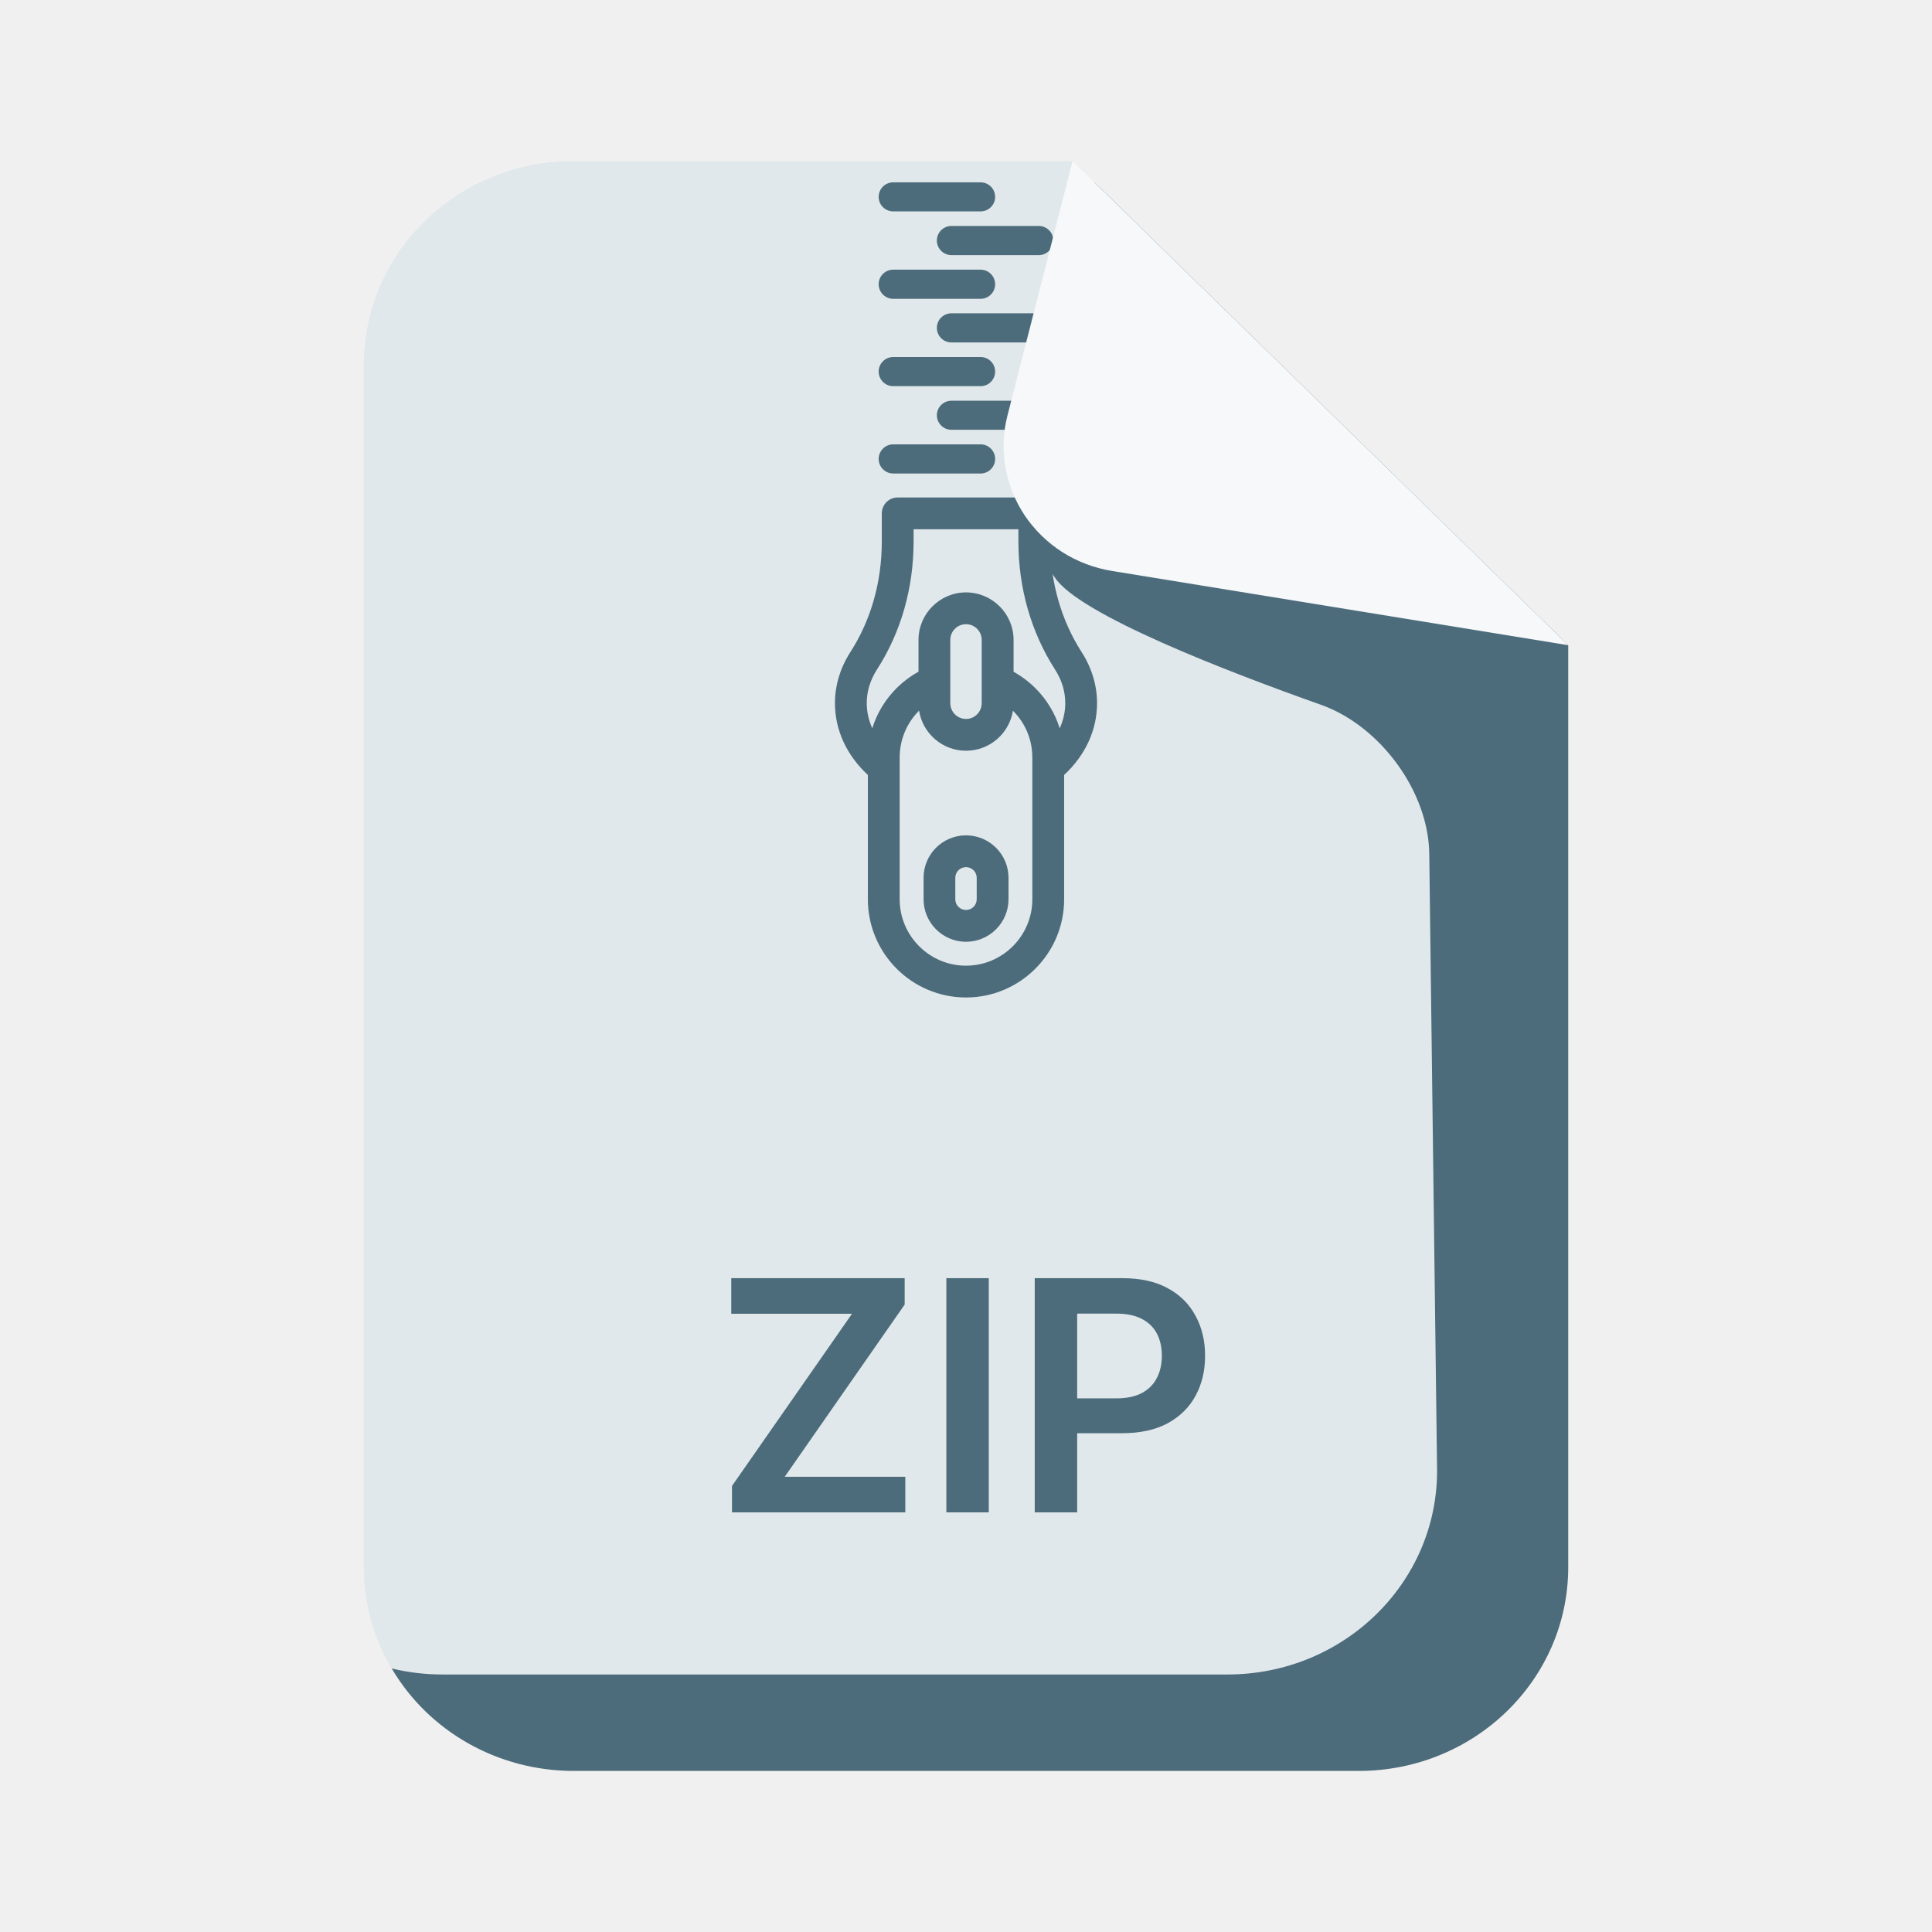
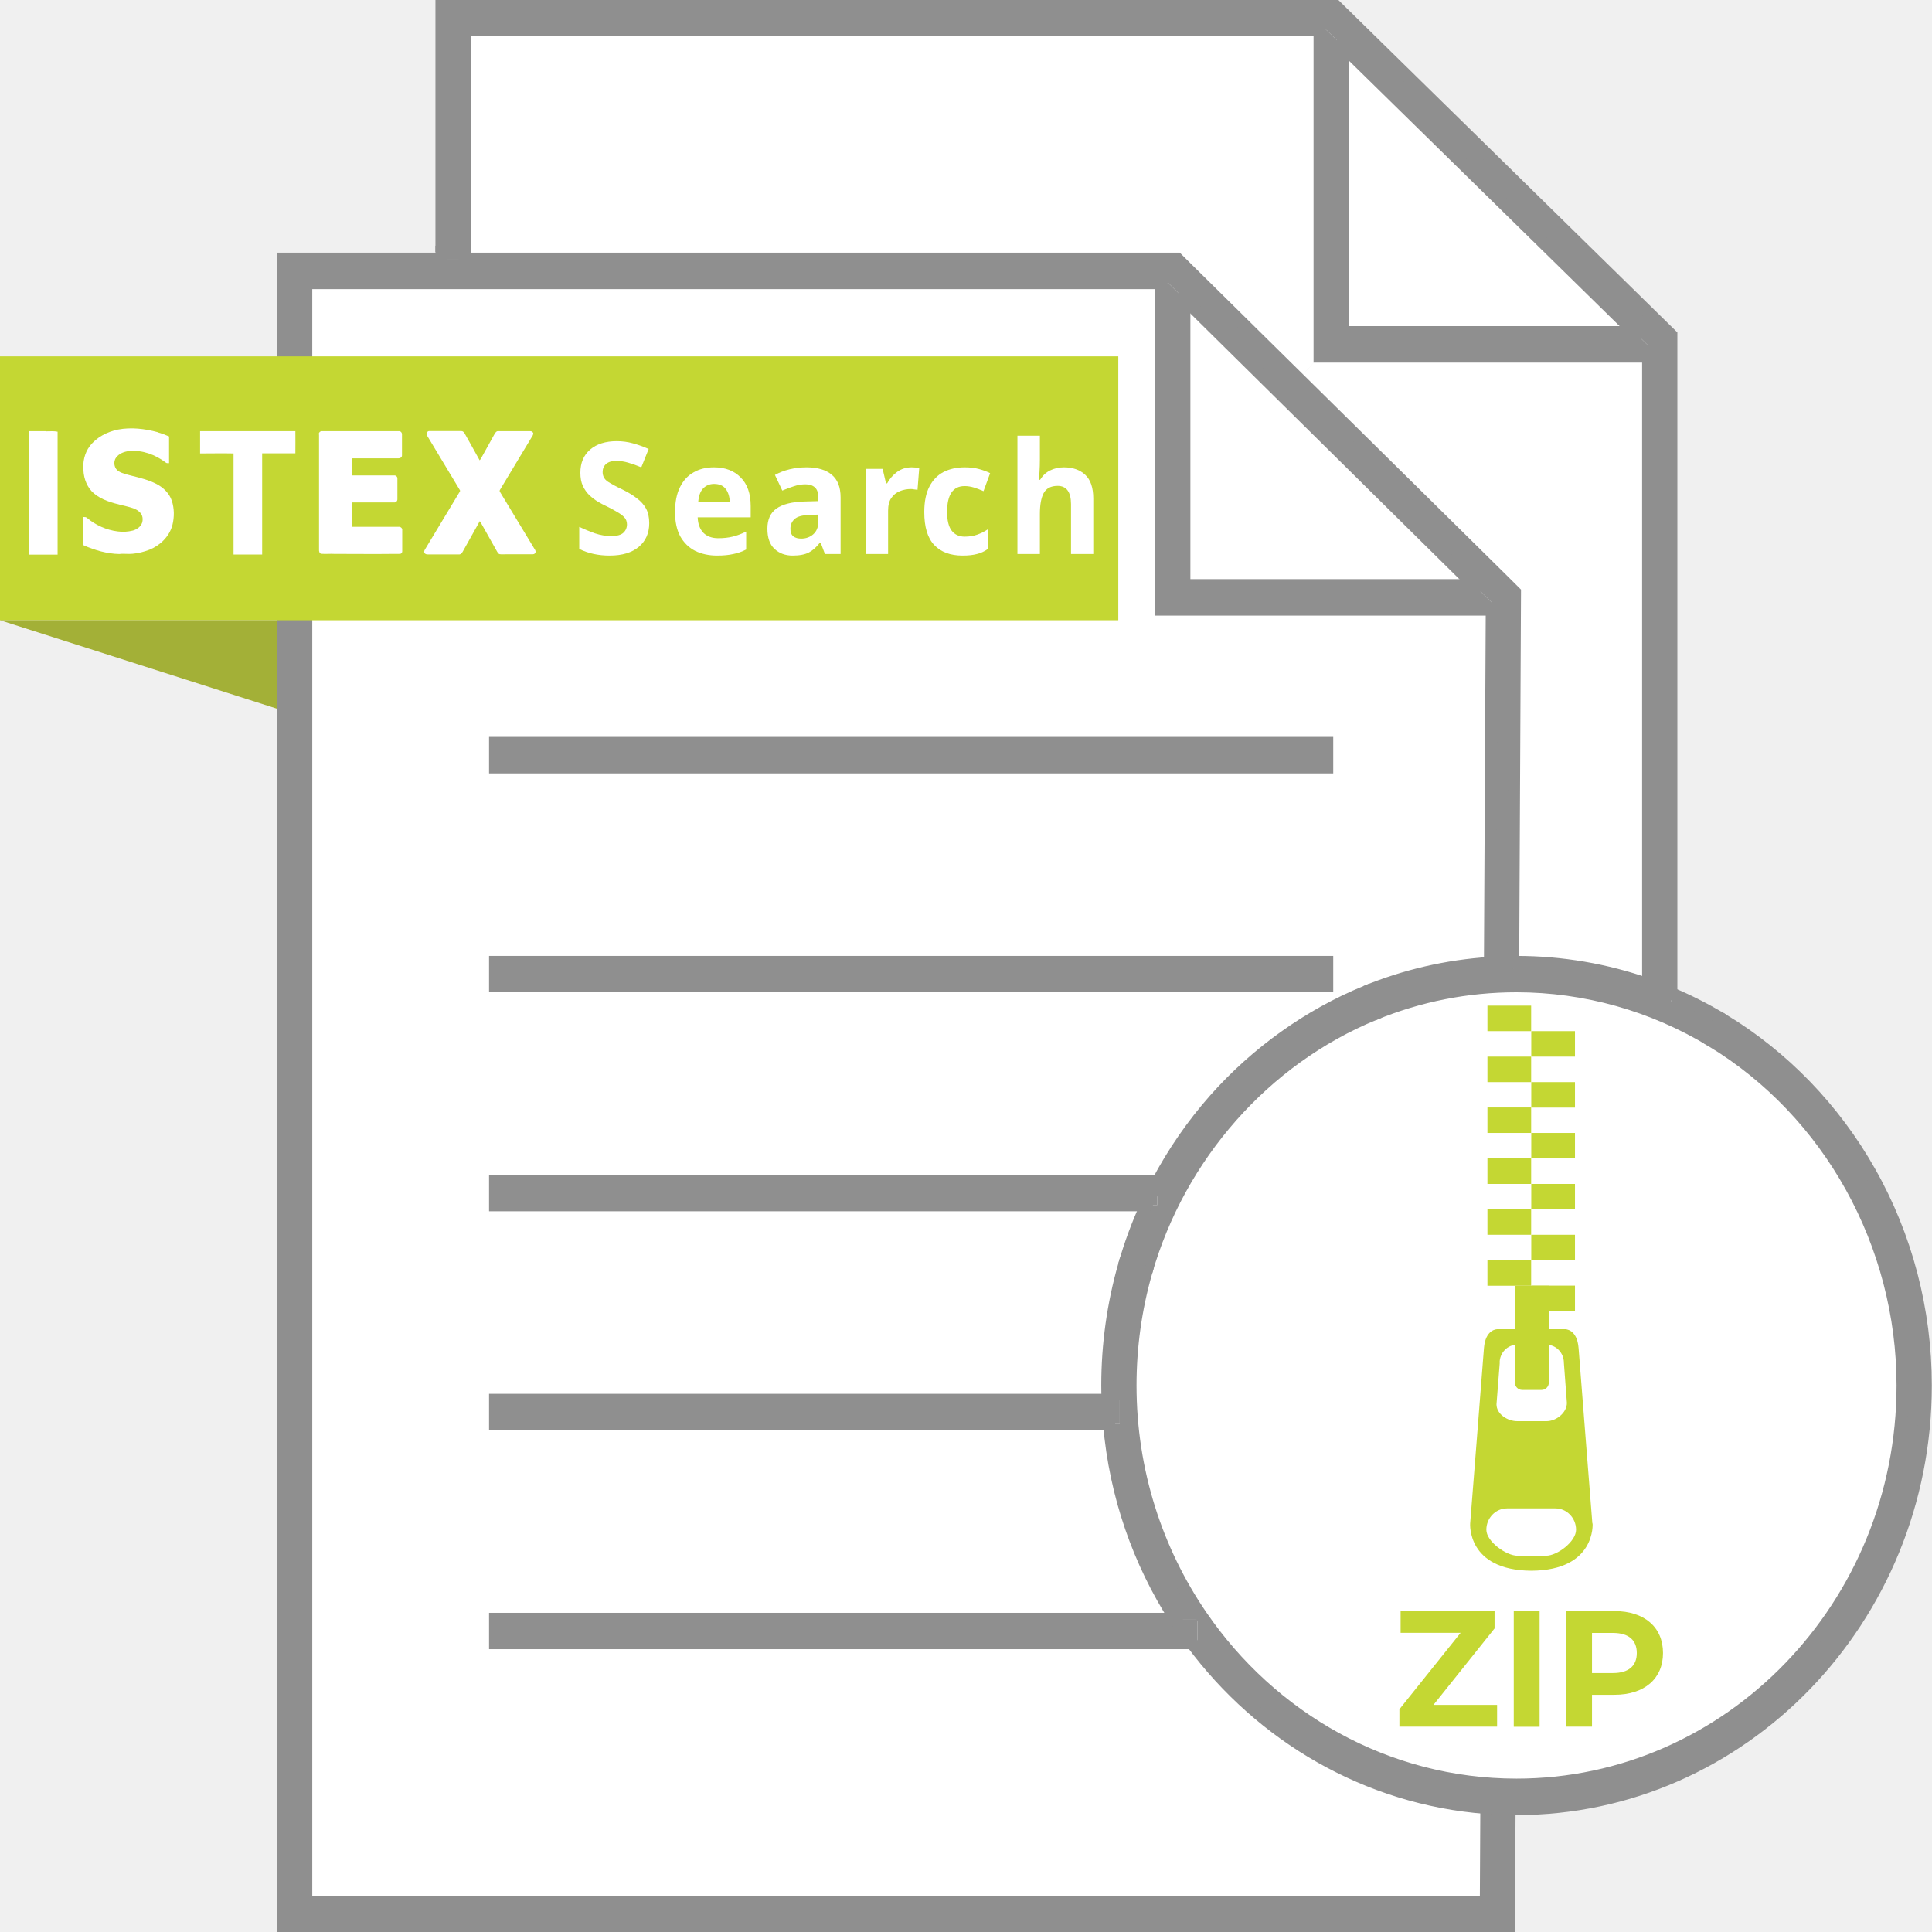
- <svg xmlns="http://www.w3.org/2000/svg" width="24" height="24" viewBox="0 0 24 24" fill="none">
-   <path d="M19.481 8.015L19.481 19.468C19.481 19.801 19.413 20.13 19.282 20.437C19.152 20.744 18.96 21.023 18.718 21.258C18.476 21.493 18.189 21.68 17.873 21.807C17.558 21.934 17.219 21.999 16.877 21.999H7.123C6.781 21.999 6.442 21.934 6.126 21.807C5.81 21.68 5.523 21.493 5.282 21.258C5.04 21.023 4.848 20.744 4.717 20.437C4.587 20.13 4.519 19.801 4.519 19.468V4.531C4.519 4.199 4.587 3.87 4.717 3.562C4.848 3.255 5.04 2.976 5.282 2.741C5.523 2.506 5.81 2.32 6.126 2.193C6.442 2.065 6.781 2 7.123 2L13.324 2L19.481 8.015Z" fill="#E1E8EB" />
-   <path d="M11.096 7.627L11.277 6.361H12.904V7.446L13.447 8.35V8.893L13.085 9.436L12.904 11.244L12.724 11.787L12.181 12.149L11.277 11.968L10.915 11.425V9.616L10.734 9.255L10.553 8.531L11.096 7.627Z" fill="#E1E8EB" />
-   <path d="M13.628 8.735C13.628 8.515 13.562 8.296 13.438 8.103C13.182 7.705 13.046 7.229 13.046 6.726V6.378C13.046 6.268 12.958 6.18 12.849 6.18H11.151C11.042 6.18 10.954 6.268 10.954 6.378V6.726C10.954 7.229 10.819 7.705 10.562 8.103C10.438 8.296 10.372 8.515 10.372 8.735C10.372 9.068 10.517 9.382 10.781 9.627V11.172C10.781 11.844 11.328 12.391 12 12.391C12.672 12.391 13.219 11.844 13.219 11.172V9.627C13.483 9.382 13.628 9.068 13.628 8.735ZM12.824 11.171C12.824 11.626 12.454 11.996 12 11.996C11.546 11.996 11.176 11.626 11.176 11.171V9.411C11.176 9.187 11.265 8.98 11.417 8.828C11.462 9.11 11.706 9.326 12 9.326C12.294 9.326 12.538 9.11 12.583 8.829C12.739 8.984 12.824 9.191 12.824 9.411L12.824 11.171ZM11.805 8.735V7.949C11.805 7.842 11.892 7.754 12 7.754C12.108 7.754 12.195 7.842 12.195 7.949V8.735C12.195 8.843 12.108 8.931 12 8.931C11.892 8.931 11.805 8.843 11.805 8.735ZM13.164 9.047C13.106 8.861 13.004 8.691 12.862 8.549C12.781 8.468 12.69 8.4 12.591 8.345V7.949C12.591 7.624 12.326 7.359 12 7.359C11.675 7.359 11.41 7.624 11.41 7.949V8.344C11.132 8.498 10.928 8.751 10.836 9.047C10.791 8.948 10.767 8.843 10.767 8.735C10.767 8.589 10.81 8.448 10.894 8.317C11.192 7.855 11.349 7.305 11.349 6.726V6.575H12.651V6.726C12.651 7.305 12.809 7.855 13.106 8.317C13.19 8.448 13.233 8.589 13.233 8.735C13.233 8.843 13.209 8.948 13.164 9.047Z" fill="#4C6C7B" />
-   <path d="M12 10.377C11.709 10.377 11.473 10.613 11.473 10.904V11.171C11.473 11.462 11.709 11.699 12 11.699C12.291 11.699 12.528 11.462 12.528 11.171V10.904C12.528 10.613 12.291 10.377 12 10.377ZM12.133 11.171C12.133 11.245 12.073 11.304 12 11.304C11.927 11.304 11.867 11.245 11.867 11.171V10.904C11.867 10.831 11.927 10.772 12 10.772C12.073 10.772 12.133 10.831 12.133 10.904V11.171Z" fill="#4C6C7B" />
-   <path d="M12.181 2.265C12.281 2.265 12.362 2.346 12.362 2.446C12.362 2.545 12.281 2.626 12.181 2.626L11.096 2.626C10.996 2.626 10.915 2.545 10.915 2.446C10.915 2.346 10.996 2.265 11.096 2.265L12.181 2.265Z" fill="#4C6C7B" />
-   <path d="M12.904 2.807C13.004 2.807 13.085 2.888 13.085 2.988C13.085 3.088 13.004 3.169 12.904 3.169H11.819C11.719 3.169 11.638 3.088 11.638 2.988C11.638 2.888 11.719 2.807 11.819 2.807L12.904 2.807Z" fill="#4C6C7B" />
-   <path d="M12.181 3.35C12.281 3.35 12.362 3.431 12.362 3.531C12.362 3.631 12.281 3.712 12.181 3.712H11.096C10.996 3.712 10.915 3.631 10.915 3.531C10.915 3.431 10.996 3.35 11.096 3.35H12.181Z" fill="#4C6C7B" />
-   <path d="M12.904 3.892C13.004 3.892 13.085 3.973 13.085 4.073C13.085 4.173 13.004 4.254 12.904 4.254H11.819C11.719 4.254 11.638 4.173 11.638 4.073C11.638 3.973 11.719 3.892 11.819 3.892H12.904Z" fill="#4C6C7B" />
-   <path d="M12.181 4.435C12.281 4.435 12.362 4.516 12.362 4.616C12.362 4.716 12.281 4.797 12.181 4.797H11.096C10.996 4.797 10.915 4.716 10.915 4.616C10.915 4.516 10.996 4.435 11.096 4.435H12.181Z" fill="#4C6C7B" />
-   <path d="M12.904 4.978C13.004 4.978 13.085 5.059 13.085 5.158C13.085 5.258 13.004 5.339 12.904 5.339H11.819C11.719 5.339 11.638 5.258 11.638 5.158C11.638 5.059 11.719 4.978 11.819 4.978H12.904Z" fill="#4C6C7B" />
-   <path d="M12.181 5.52C12.281 5.52 12.362 5.601 12.362 5.701C12.362 5.801 12.281 5.882 12.181 5.882H11.096C10.996 5.882 10.915 5.801 10.915 5.701C10.915 5.601 10.996 5.52 11.096 5.52H12.181Z" fill="#4C6C7B" />
-   <path d="M13.595 2.264C13.095 3.55 11.94 5.52 13.105 7.176C13.408 7.635 15.252 8.345 16.409 8.755C17.147 9.017 17.755 9.841 17.755 10.626L17.852 18.271C17.852 19.669 16.687 20.801 15.249 20.801H5.495C5.278 20.801 5.067 20.775 4.866 20.726C5.329 21.513 6.19 21.998 7.123 21.999H16.877C18.316 22 19.481 20.867 19.481 19.468L19.481 8.015L13.595 2.264Z" fill="#4C6C7B" />
-   <path d="M13.324 2L12.515 5.162C12.461 5.372 12.453 5.591 12.49 5.805C12.527 6.019 12.609 6.223 12.73 6.404C12.852 6.585 13.011 6.74 13.197 6.859C13.383 6.977 13.592 7.056 13.81 7.092L19.481 8.015L13.324 2Z" fill="#F6F8FA" />
-   <path d="M9.093 18.787V18.459L10.584 16.32H9.084V15.878H11.238V16.206L9.748 18.345H11.246V18.787H9.093Z" fill="#4C6C7B" />
-   <path d="M12.283 15.878V18.787H11.756V15.878H12.283Z" fill="#4C6C7B" />
-   <path d="M12.854 18.787V15.878H13.945C14.168 15.878 14.356 15.92 14.507 16.003C14.66 16.086 14.775 16.201 14.852 16.347C14.931 16.492 14.97 16.656 14.97 16.841C14.97 17.028 14.931 17.193 14.852 17.338C14.774 17.483 14.658 17.597 14.504 17.681C14.351 17.763 14.162 17.804 13.938 17.804H13.381V17.371H13.867C13.997 17.371 14.104 17.348 14.188 17.303C14.271 17.257 14.332 17.195 14.372 17.115C14.413 17.036 14.433 16.944 14.433 16.841C14.433 16.738 14.413 16.647 14.372 16.568C14.332 16.49 14.27 16.429 14.186 16.385C14.103 16.341 13.995 16.318 13.864 16.318H13.381V18.787H12.854Z" fill="#4C6C7B" />
+ <svg xmlns="http://www.w3.org/2000/svg" width="64" height="64" version="1.1" viewBox="0 0 64 64">
+   <defs>
+     <style>.cls-1{fill:#c4d733;}.cls-1,.cls-2,.cls-3,.cls-4,.cls-5{stroke-width:0px;}.cls-6{clip-path:url(#clippath);}.cls-2,.cls-7{fill:none;}.cls-8{letter-spacing:0em;}.cls-3{fill:#a3b037;}.cls-9{clip-path:url(#clippath-1);}.cls-10{letter-spacing:0em;}.cls-11{letter-spacing:0em;}.cls-12{font-family:Montserrat-Bold, Montserrat;font-size:12.47px;font-weight:700;}.cls-12,.cls-5{fill:#fff;}.cls-4{fill:#8f8f8f;}.cls-13{letter-spacing:-.02em;}.cls-7{stroke:#8f8f8f;stroke-miterlimit:10;}</style>
+     <clipPath id="clippath">
+       <rect class="cls-2" y="37.28" width="62" height="62" />
+     </clipPath>
+     <clipPath id="clippath-1">
+       <rect class="cls-2" y="37.28" width="62" height="62" />
+     </clipPath>
+   </defs>
+   <g transform="matrix(.40001 0 0 .41386 -3.0641 -10.109)">
+     <polygon class="cls-4" points="116.94 25.87 116.94 26.83 46.14 26.83 46.14 44.59 44.22 44.59 44.22 24.91 118.28 24.91 119.06 25.65 118.86 25.87" />
+     <path class="cls-5" d="m121.45 105.6c3.75-1.49 7.72-2.25 11.8-2.25 5.68 0 11.27 1.52 16.15 4.38 9.76 5.72 15.82 16.29 15.82 27.59 0 17.63-14.34 31.97-31.97 31.97-10.76 0-20.3-5.34-26.09-13.51-3.7-5.22-5.88-11.59-5.88-18.46 0-3.09 0.44-6.14 1.31-9.08 2.76-9.32 9.81-17.04 18.86-20.64z" />
+     <path class="cls-4" d="m132.67 168.95h-1.92v0.17c-9.92-0.73-18.66-5.74-24.38-13.19h0.45v-1.91l0.34-0.24c5.79 8.17 15.33 13.51 26.09 13.51 17.63 0 31.97-14.34 31.97-31.97 0-11.3-6.06-21.87-15.82-27.59l0.97-1.66c5.01 2.94 9.21 7.14 12.14 12.16 3.03 5.16 4.63 11.07 4.63 17.09 0 18.69-15.21 33.89-33.89 33.89-0.19 0-0.39 0-0.58-0.01z" />
+     <polygon class="cls-4" points="143.04 51.03 118.86 28.11 118.86 25.87 119.06 25.65 145.29 50.51 144.79 51.03" />
+     <path class="cls-5" d="m120.74 103.82c-4.72 1.88-9.04 4.86-12.49 8.62-1.84 2.01-3.44 4.25-4.75 6.65v-0.13h-54.84v1.92h53.93c-0.74 1.56-1.35 3.17-1.84 4.82-0.92 3.11-1.39 6.35-1.39 9.62 0 0.39 0.01 0.78 0.02 1.17h-50.72v1.92h50.85c0.51 5.73 2.46 11.05 5.49 15.61h-56.34v1.91h57.71c5.72 7.45 14.46 12.46 24.38 13.19l-0.04 7.54h-97.69v-129.59h70.8v26.13h27.38l-0.15 28.32c-3.55 0.22-7.01 0.99-10.31 2.3zm-3.17-0.47v-1.91h-68.91v1.91zm0-17.52v-1.92h-68.91v1.92z" />
+     <path class="cls-4" d="m101.28 135.32c0 6.87 2.18 13.24 5.88 18.46l-0.34 0.24h-1.82c-3.03-4.56-4.98-9.88-5.49-15.61h0.88v-1.92h-1.01c-0.01-0.39-0.02-0.78-0.02-1.17 0-3.27 0.47-6.51 1.39-9.62l1.84 0.54c-0.87 2.94-1.31 5.99-1.31 9.08z" />
+     <path class="cls-4" d="m150.37 106.07-0.97 1.66c-4.88-2.86-10.47-4.38-16.15-4.38-4.08 0-8.05 0.76-11.8 2.25l-0.71-1.78c3.3-1.31 6.76-2.08 10.31-2.3v0.47h1.92v-0.54c0.09-0.01 0.19-0.01 0.28-0.01 3.73 0 7.41 0.61 10.9 1.79v1.37h1.92v-0.65c1.48 0.6 2.91 1.31 4.3 2.12z" />
+     <path class="cls-4" d="m146.07 103.95v0.65h-1.92v-1.37c0.65 0.22 1.29 0.46 1.92 0.72z" />
+     <path class="cls-4" d="m146.07 51.25v52.7c-0.63-0.26-1.27-0.5-1.92-0.72v-50.28h0.64v-1.92l0.5-0.52z" />
+     <polygon class="cls-4" points="144.15 52.95 144.15 52.08 143.04 51.03 144.79 51.03 144.79 52.95" />
+     <path class="cls-5" d="m144.15 52.95v50.28c-3.49-1.18-7.17-1.79-10.9-1.79-0.09 0-0.19 0-0.28 0.01l0.15-29.62-1.03-0.99-16.87-16.09 1.72-1.8z" />
+     <polygon class="cls-4" points="144.15 52.08 144.15 52.95 116.94 52.95 116.94 26.83 117.51 26.83 118.86 28.11 118.86 51.03 143.04 51.03" />
+     <polygon class="cls-5" points="118.86 51.03 118.86 28.11 143.04 51.03" />
+     <path class="cls-4" d="m133.12 71.83-0.15 29.62c-0.64 0-1.29 0.02-1.92 0.07l0.15-28.32h0.47v-1.92l0.42-0.44z" />
+     <path class="cls-4" d="m132.97 101.45v0.55h-1.92v-0.48c0.63-0.05 1.28-0.07 1.92-0.07z" />
+     <path class="cls-4" d="m132.67 168.95v0.25c-0.65-0.01-1.29-0.03-1.92-0.08v-0.18h1.92z" />
+     <path class="cls-4" d="m132.67 169.2-0.05 9.38h-101.52v-133.43h13.12v1.92h-11.2v129.59h97.69l0.04-7.54c0.63 0.05 1.27 0.07 1.92 0.08z" />
+     <polygon class="cls-4" points="105.74 46.11 105.94 45.9 115.22 54.75 132.09 70.84 131.67 71.28 129.76 71.28 105.74 48.35" />
+     <polygon class="cls-4" points="131.2 73.2 131.2 72.65 129.76 71.28 131.67 71.28 131.67 73.2" />
+     <polygon class="cls-4" points="131.2 72.65 131.2 73.2 103.82 73.2 103.82 47.07 104.4 47.07 105.74 48.35 105.74 71.28 129.76 71.28" />
+     <polygon class="cls-5" points="105.74 71.28 105.74 48.35 129.76 71.28" />
+     <path class="cls-4" d="m120.74 103.82 0.71 1.78c-9.05 3.6-16.1 11.32-18.86 20.64l-1.84-0.54c0.49-1.65 1.1-3.26 1.84-4.82h0.91v-1.79c1.31-2.4 2.91-4.64 4.75-6.65 3.45-3.76 7.77-6.74 12.49-8.62z" />
+     <polygon class="cls-4" points="117.51 26.83 116.94 26.83 116.94 25.87 118.86 25.87 118.86 28.11" />
+     <rect class="cls-4" x="48.66" y="101.44" width="68.91" height="1.91" />
+     <rect class="cls-4" x="48.66" y="83.91" width="68.91" height="1.92" />
+     <polygon class="cls-5" points="116.94 26.83 116.94 52.95 115.22 54.75 105.94 45.9 105.16 45.15 46.14 45.15 46.14 44.59 46.14 26.83" />
+     <path class="cls-4" d="m106.82 154.02v1.91h-0.45c-0.48-0.62-0.94-1.26-1.37-1.91z" />
+     <path class="cls-4" d="m106.37 155.93h-57.71v-1.91h56.34c0.43 0.65 0.89 1.29 1.37 1.91z" />
+     <polygon class="cls-4" points="44.22 47.07 44.22 46.11 46.14 46.11 46.14 45.15 105.16 45.15 105.94 45.9 105.74 46.11 103.82 46.11 103.82 47.07" />
+     <polygon class="cls-4" points="104.4 47.07 103.82 47.07 103.82 46.11 105.74 46.11 105.74 48.35" />
+     <path class="cls-4" d="m103.5 119.09v1.79h-0.91c0.28-0.61 0.59-1.2 0.91-1.79z" />
+     <path class="cls-4" d="m103.5 118.96v0.13c-0.32 0.59-0.63 1.18-0.91 1.79h-53.93v-1.92z" />
+     <path class="cls-4" d="m100.39 136.49v1.92h-0.88c-0.07-0.63-0.11-1.27-0.13-1.92z" />
+     <path class="cls-4" d="m99.51 138.41h-50.85v-1.92h50.72c0.02 0.65 0.06 1.29 0.13 1.92z" />
+     <rect class="cls-4" x="44.22" y="45.15" width="1.92" height=".96" />
+     <rect class="cls-4" x="44.22" y="44.59" width="1.92" height=".56" />
+     <polyline class="cls-7" points="103.82 47.07 44.22 47.07 33.02 47.07 33.02 176.66 130.71 176.66 130.75 169.12" />
+     <line class="cls-7" x1="129.76" x2="105.74" y1="71.28" y2="48.35" />
+     <line class="cls-7" x1="131.05" x2="131.2" y1="101.52" y2="73.2" />
+     <polyline class="cls-7" points="46.14 45.15 105.16 45.15 105.94 45.9 115.22 54.75 132.09 70.84 133.12 71.83 132.97 101.45" />
+     <polyline class="cls-7" points="132.67 169.2 132.62 178.58 31.1 178.58 31.1 45.15 44.22 45.15" />
+     <polygon class="cls-7" points="131.2 73.2 103.82 73.2 103.82 47.07 103.82 46.11 105.74 46.11 105.74 48.35 105.74 71.28 129.76 71.28 131.67 71.28 131.67 73.2" />
+     <polyline class="cls-7" points="44.22 44.59 44.22 24.91 118.28 24.91 119.06 25.65 145.29 50.51 146.07 51.25 146.07 103.95" />
+     <polyline class="cls-7" points="116.94 26.83 46.14 26.83 46.14 44.59" />
+     <line class="cls-7" x1="143.04" x2="118.86" y1="51.03" y2="28.11" />
+     <line class="cls-7" x1="144.15" x2="144.15" y1="103.23" y2="52.95" />
+     <polygon class="cls-7" points="44.22 46.11 44.22 45.15 44.22 44.59 46.14 44.59 46.14 45.15 46.14 46.11" />
+     <polygon class="cls-7" points="144.15 52.95 116.94 52.95 116.94 26.83 116.94 25.87 118.86 25.87 118.86 28.11 118.86 51.03 143.04 51.03 144.79 51.03 144.79 52.95" />
+     <rect class="cls-7" x="48.66" y="83.91" width="68.91" height="1.92" />
+     <rect class="cls-7" x="48.66" y="101.44" width="68.91" height="1.91" />
+     <polyline class="cls-7" points="102.59 120.88 48.66 120.88 48.66 118.96 103.5 118.96 103.5 119.09" />
+     <polyline class="cls-7" points="99.51 138.41 48.66 138.41 48.66 136.49 99.38 136.49" />
+     <polyline class="cls-7" points="106.37 155.93 48.66 155.93 48.66 154.02 105 154.02" />
+     <path class="cls-7" d="m120.74 103.82c3.3-1.31 6.76-2.08 10.31-2.3 0.63-0.05 1.28-0.07 1.92-0.07 0.09-0.01 0.19-0.01 0.28-0.01 3.73 0 7.41 0.61 10.9 1.79 0.65 0.22 1.29 0.46 1.92 0.72 1.48 0.6 2.91 1.31 4.3 2.12" />
+     <path class="cls-7" d="m149.4 107.73c-4.88-2.86-10.47-4.38-16.15-4.38-4.08 0-8.05 0.76-11.8 2.25" />
+     <path class="cls-7" d="m100.75 125.7c0.49-1.65 1.1-3.26 1.84-4.82 0.28-0.61 0.59-1.2 0.91-1.79 1.31-2.4 2.91-4.64 4.75-6.65 3.45-3.76 7.77-6.74 12.49-8.62l0.71 1.78c-9.05 3.6-16.1 11.32-18.86 20.64" />
+     <path class="cls-7" d="m150.37 106.07c5.01 2.94 9.21 7.14 12.14 12.16 3.03 5.16 4.63 11.07 4.63 17.09 0 18.69-15.21 33.89-33.89 33.89-0.19 0-0.39 0-0.58-0.01-0.65-0.01-1.29-0.03-1.92-0.08-9.92-0.73-18.66-5.74-24.38-13.19-0.48-0.62-0.94-1.26-1.37-1.91-3.03-4.56-4.98-9.88-5.49-15.61-0.07-0.63-0.11-1.27-0.13-1.92-0.01-0.39-0.02-0.78-0.02-1.17 0-3.27 0.47-6.51 1.39-9.62l1.84 0.54c-0.87 2.94-1.31 5.99-1.31 9.08 0 6.87 2.18 13.24 5.88 18.46 5.79 8.17 15.33 13.51 26.09 13.51 17.63 0 31.97-14.34 31.97-31.97 0-11.3-6.06-21.87-15.82-27.59z" />
+     <rect class="cls-1" x="7.66" y="52.95" width="92.61" height="21.12" />
+     <rect class="cls-1" x="130.84" y="104.92" width="3.62" height="2.04" />
+     <rect class="cls-1" x="134.47" y="106.96" width="3.62" height="2.04" />
+     <rect class="cls-1" x="130.84" y="109" width="3.62" height="2.04" />
+     <rect class="cls-1" x="134.47" y="111.04" width="3.62" height="2.04" />
+     <rect class="cls-1" x="130.84" y="113.07" width="3.62" height="2.04" />
+     <rect class="cls-1" x="134.47" y="115.11" width="3.62" height="2.04" />
+     <rect class="cls-1" x="130.84" y="117.15" width="3.62" height="2.04" />
+     <rect class="cls-1" x="134.47" y="119.19" width="3.62" height="2.04" />
+     <rect class="cls-1" x="130.84" y="121.22" width="3.62" height="2.04" />
+     <rect class="cls-1" x="134.47" y="123.26" width="3.62" height="2.04" />
+     <rect class="cls-1" x="130.84" y="125.3" width="3.62" height="2.04" />
+     <rect class="cls-1" x="134.47" y="127.33" width="3.62" height="2.04" />
+     <path class="cls-1" d="m133.11 127.34h2.82v7.73c0 0.34-0.27 0.61-0.61 0.61h-1.6c-0.34 0-0.61-0.27-0.61-0.61z" />
+     <path class="cls-1" d="m134.52 150.15h-0.06-0.06 0.11z" />
+     <path class="cls-1" d="m139.53 146.37s-1.02-12.46-1.14-14.02-1.11-1.53-1.11-1.53h-5.62s-0.99-0.03-1.11 1.53-1.14 14.02-1.14 14.02-0.29 3.75 5.07 3.78c5.35-0.03 5.07-3.78 5.07-3.78zm-7.68-12.87c0-0.79 0.65-1.44 1.44-1.44h2.44c0.79 0 1.44 0.65 1.44 1.44l0.25 3.22c0 0.79-0.89 1.46-1.68 1.46h-2.44c-0.79 0-1.71-0.56-1.71-1.35l0.27-3.33zm3.83 15.45h-2.35c-0.94 0-2.58-1.14-2.58-2.08s0.77-1.71 1.71-1.71h4.01c0.94 0 1.71 0.77 1.71 1.71s-1.55 2.08-2.49 2.08z" />
+     <path class="cls-1" d="m131.64 160.89v1.74h-8.09v-1.39l5.07-6.12h-4.97v-1.74h7.78v1.39l-5.06 6.12h5.26z" />
+     <path class="cls-1" d="m133.02 153.39h2.14v9.25h-2.14z" />
+     <path class="cls-1" d="m145.38 156.74c0 2.06-1.55 3.34-4.02 3.34h-1.86v2.55h-2.14v-9.25h4c2.47 0 4.02 1.28 4.02 3.36zm-2.17 0c0-1.02-0.66-1.61-1.97-1.61h-1.74v3.21h1.74c1.31 0 1.97-0.59 1.97-1.6z" />
+   </g>
+   <g transform="matrix(.40001 0 0 .41386 -3.0641 -10.109)">
+     <g class="cls-6" clip-path="url(#clippath)">
+       <g class="cls-9" clip-path="url(#clippath-1)">
+         <path class="cls-5" d="m11.49 58.95c0.31 0 0.63-0.03 0.94 0.03v9.84h-2.4v-9.88c0.49-0.01 0.98 0 1.47 0m20.62-0.01c0 0.6 0.01 1.19 0 1.78h-2.75v8.1h-2.37v-8.09c-0.92-0.02-1.84 0-2.77 0v-1.78h7.9m-11.42 0.09c0.32 0.08 0.63 0.2 0.95 0.33v2.14h-0.05-0.03c-0.06 0-0.13 0-0.18-0.04-0.87-0.64-1.95-1.03-3.04-0.93-0.41 0.04-0.84 0.19-1.09 0.53-0.26 0.34-0.15 0.89 0.22 1.09 0.32 0.19 0.7 0.26 1.05 0.35 0.71 0.17 1.43 0.34 2.09 0.67 0.55 0.28 1.05 0.73 1.26 1.34 0.21 0.62 0.21 1.31 0.05 1.93-0.25 0.93-1.02 1.64-1.89 1.98-0.45 0.17-0.93 0.29-1.42 0.33-0.36 0.04-0.73-0.03-1.09 0.02-1.02-0.02-2.02-0.3-2.96-0.7 0-0.02-0.02-0.05-0.03-0.07v-2.19h0.04 0.03c0.08 0 0.17 0 0.23 0.06 0.73 0.59 1.62 0.98 2.55 1.09 0.43 0.06 0.86 0.03 1.27-0.07 0.31-0.09 0.62-0.28 0.75-0.6 0.1-0.28 0.06-0.62-0.15-0.83-0.33-0.35-0.82-0.42-1.26-0.54-0.06-0.01-0.12-0.03-0.18-0.04l-0.09-0.02c-0.81-0.19-1.65-0.41-2.3-0.94-0.54-0.44-0.83-1.13-0.87-1.82-0.07-0.69 0.09-1.42 0.53-1.97 0.57-0.72 1.44-1.14 2.33-1.32 1.09-0.2 2.22-0.07 3.29 0.21" />
+         <path class="cls-5" d="m34.06 59.21c-0.02-0.15 0.12-0.29 0.27-0.27h6.34c0.16-0.03 0.3 0.12 0.28 0.28v1.66c0 0.15-0.15 0.24-0.28 0.23h-3.84v1.37h3.47c0.15-0.02 0.29 0.12 0.27 0.27v1.62c0.01 0.15-0.12 0.29-0.27 0.27h-3.46v1.95c1.28 0.01 2.56 0 3.85 0 0.14-0.01 0.3 0.11 0.28 0.26v1.71c0 0.08-0.05 0.13-0.1 0.18-0.18 0.04-0.37 0.01-0.55 0.02-1.66 0.02-3.31 0-4.97 0-0.36-0.02-0.73 0.02-1.09-0.01-0.15-0.03-0.19-0.2-0.18-0.33v-9.23z" />
+         <path class="cls-5" d="m43.03 59.27c-0.1-0.14 0.02-0.36 0.19-0.34h2.65c0.12 0 0.21 0.09 0.27 0.19 0.42 0.71 0.82 1.43 1.24 2.15 0.02-0.02 0.06-0.07 0.08-0.09 0.39-0.68 0.78-1.36 1.17-2.04 0.07-0.11 0.17-0.23 0.31-0.2h2.65c0.1-0.01 0.16 0.07 0.23 0.13 0.02 0.17-0.1 0.3-0.18 0.43l-2.58 4.14c-0.03 0.05-0.03 0.09 0 0.15 0.97 1.56 1.95 3.12 2.93 4.68 0.03 0.08 0.04 0.19-0.03 0.25-0.11 0.11-0.28 0.06-0.42 0.07h-1.99c-0.18 0-0.35 0.02-0.52-0.01-0.09-0.02-0.14-0.11-0.19-0.18-0.46-0.79-0.92-1.58-1.38-2.37-0.02-0.03-0.05-0.07-0.07-0.09-0.47 0.82-0.94 1.63-1.41 2.44-0.06 0.1-0.14 0.21-0.26 0.22h-2.65c-0.12 0.01-0.28-0.06-0.28-0.2-0.01-0.1 0.06-0.19 0.11-0.27 0.94-1.5 1.87-3.01 2.81-4.51 0.03-0.05 0.08-0.11 0.03-0.17-0.9-1.46-1.82-2.91-2.72-4.37" />
+         <path class="cls-5" d="m34.25 59.13c2.17-0.02 4.34 0 6.51 0v1.79h-4.13c0 0.59-0.01 1.17 0 1.76 1.25 0 2.49-0.01 3.74 0v1.77h-3.74c0 0.78-0.01 1.56 0 2.34 1.38 0.02 2.75 0 4.13 0v1.78h-6.01c-0.17 0-0.34 0.01-0.51-0.01v-9.45" />
+         <path class="cls-5" d="m43.18 59.12h2.75c0.5 0.8 0.95 1.64 1.43 2.45 0.02 0.01 0.06 0.05 0.08 0.07 0.47-0.84 0.97-1.67 1.44-2.51 0.93-0.01 1.86 0 2.79 0-0.93 1.51-1.88 3.01-2.81 4.52-0.04 0.04-0.04 0.09 0 0.13 1 1.6 2.01 3.2 3 4.81-0.85 0.02-1.7 0-2.56 0-0.08 0-0.19 0.03-0.23-0.06-0.44-0.75-0.88-1.51-1.32-2.27-0.11-0.17-0.18-0.37-0.33-0.52-0.54 0.95-1.09 1.88-1.64 2.83-0.07 0.02-0.15 0.01-0.22 0.01h-2.56c0.99-1.63 2.02-3.25 3.02-4.87-0.01-0.11-0.11-0.2-0.16-0.31-0.56-0.89-1.12-1.78-1.68-2.68-0.33-0.54-0.68-1.06-0.99-1.61" />
+       </g>
+     </g>
+     <text class="cls-12" transform="translate(55.05,68.77)">
+       <tspan x="0" y="0">S</tspan>
+       <tspan class="cls-13" x="7.95" y="0">e</tspan>
+       <tspan x="15.63" y="0">a</tspan>
+       <tspan class="cls-8" x="23.33" y="0">r</tspan>
+       <tspan class="cls-11" x="28.59" y="0">c</tspan>
+       <tspan class="cls-10" x="35.9" y="0">h</tspan>
+     </text>
+     <polygon class="cls-3" points="30.59 74.07 7.66 74.07 30.59 81.15" />
+   </g>
</svg>
